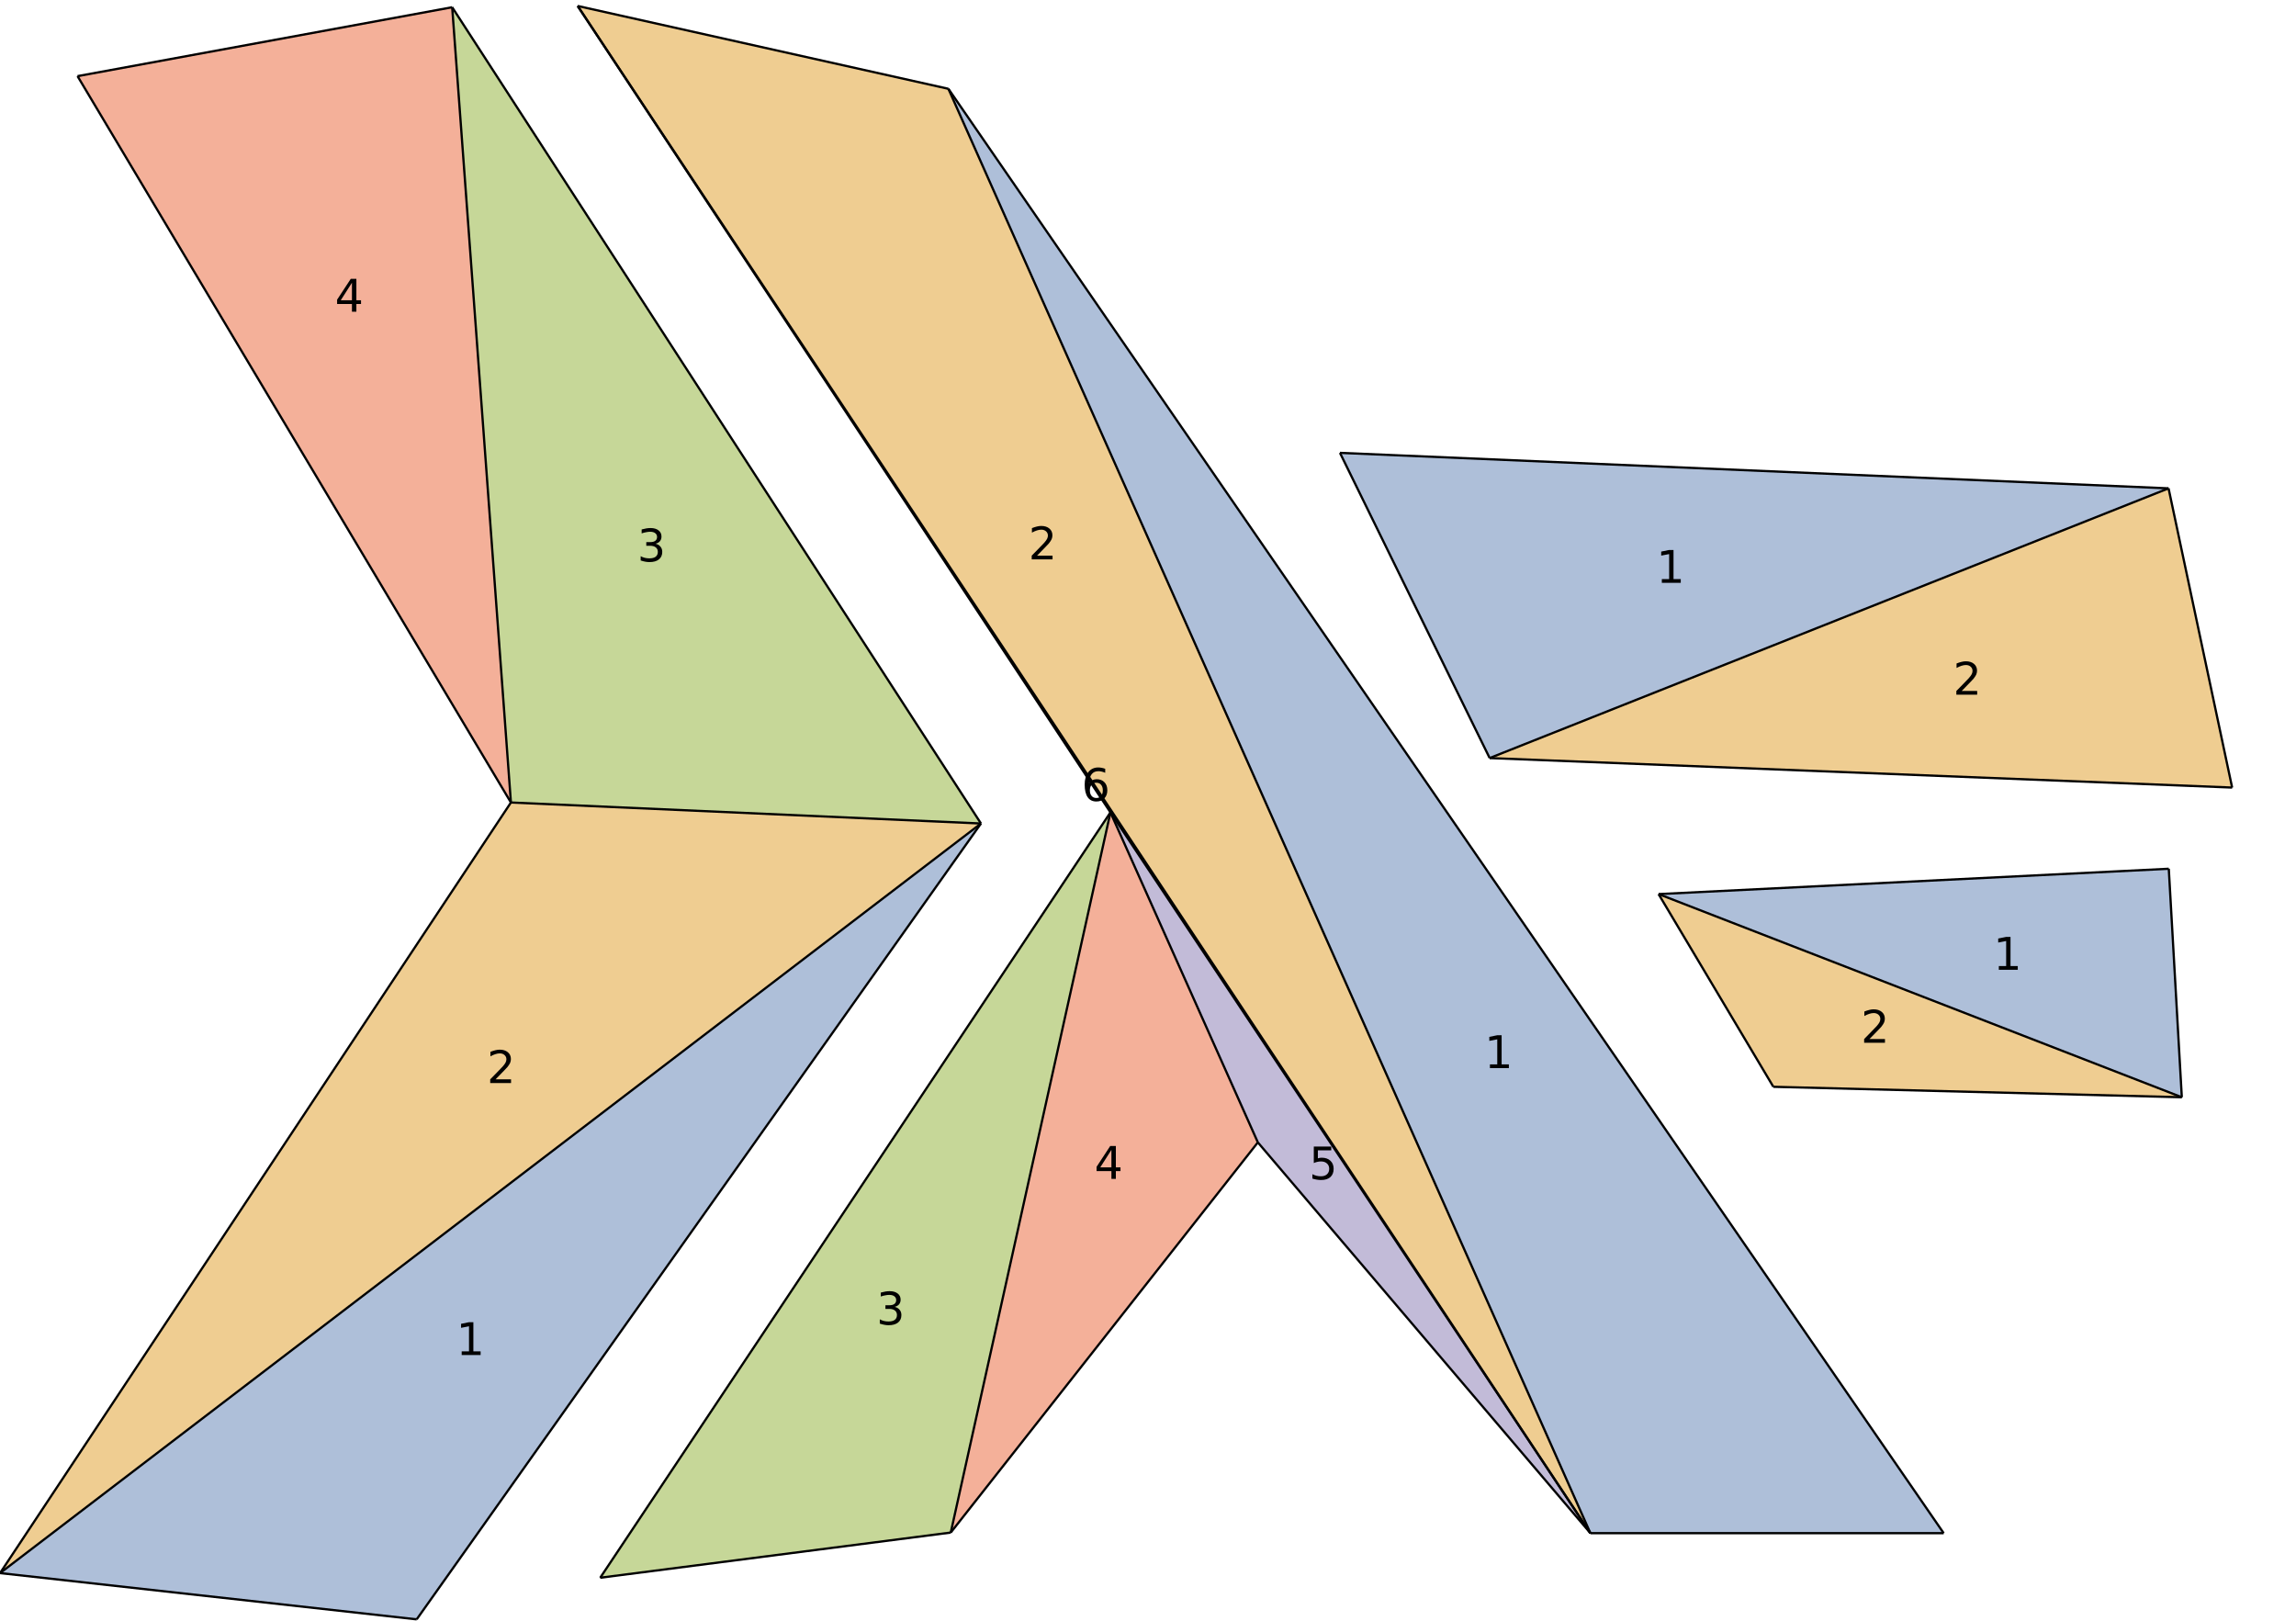
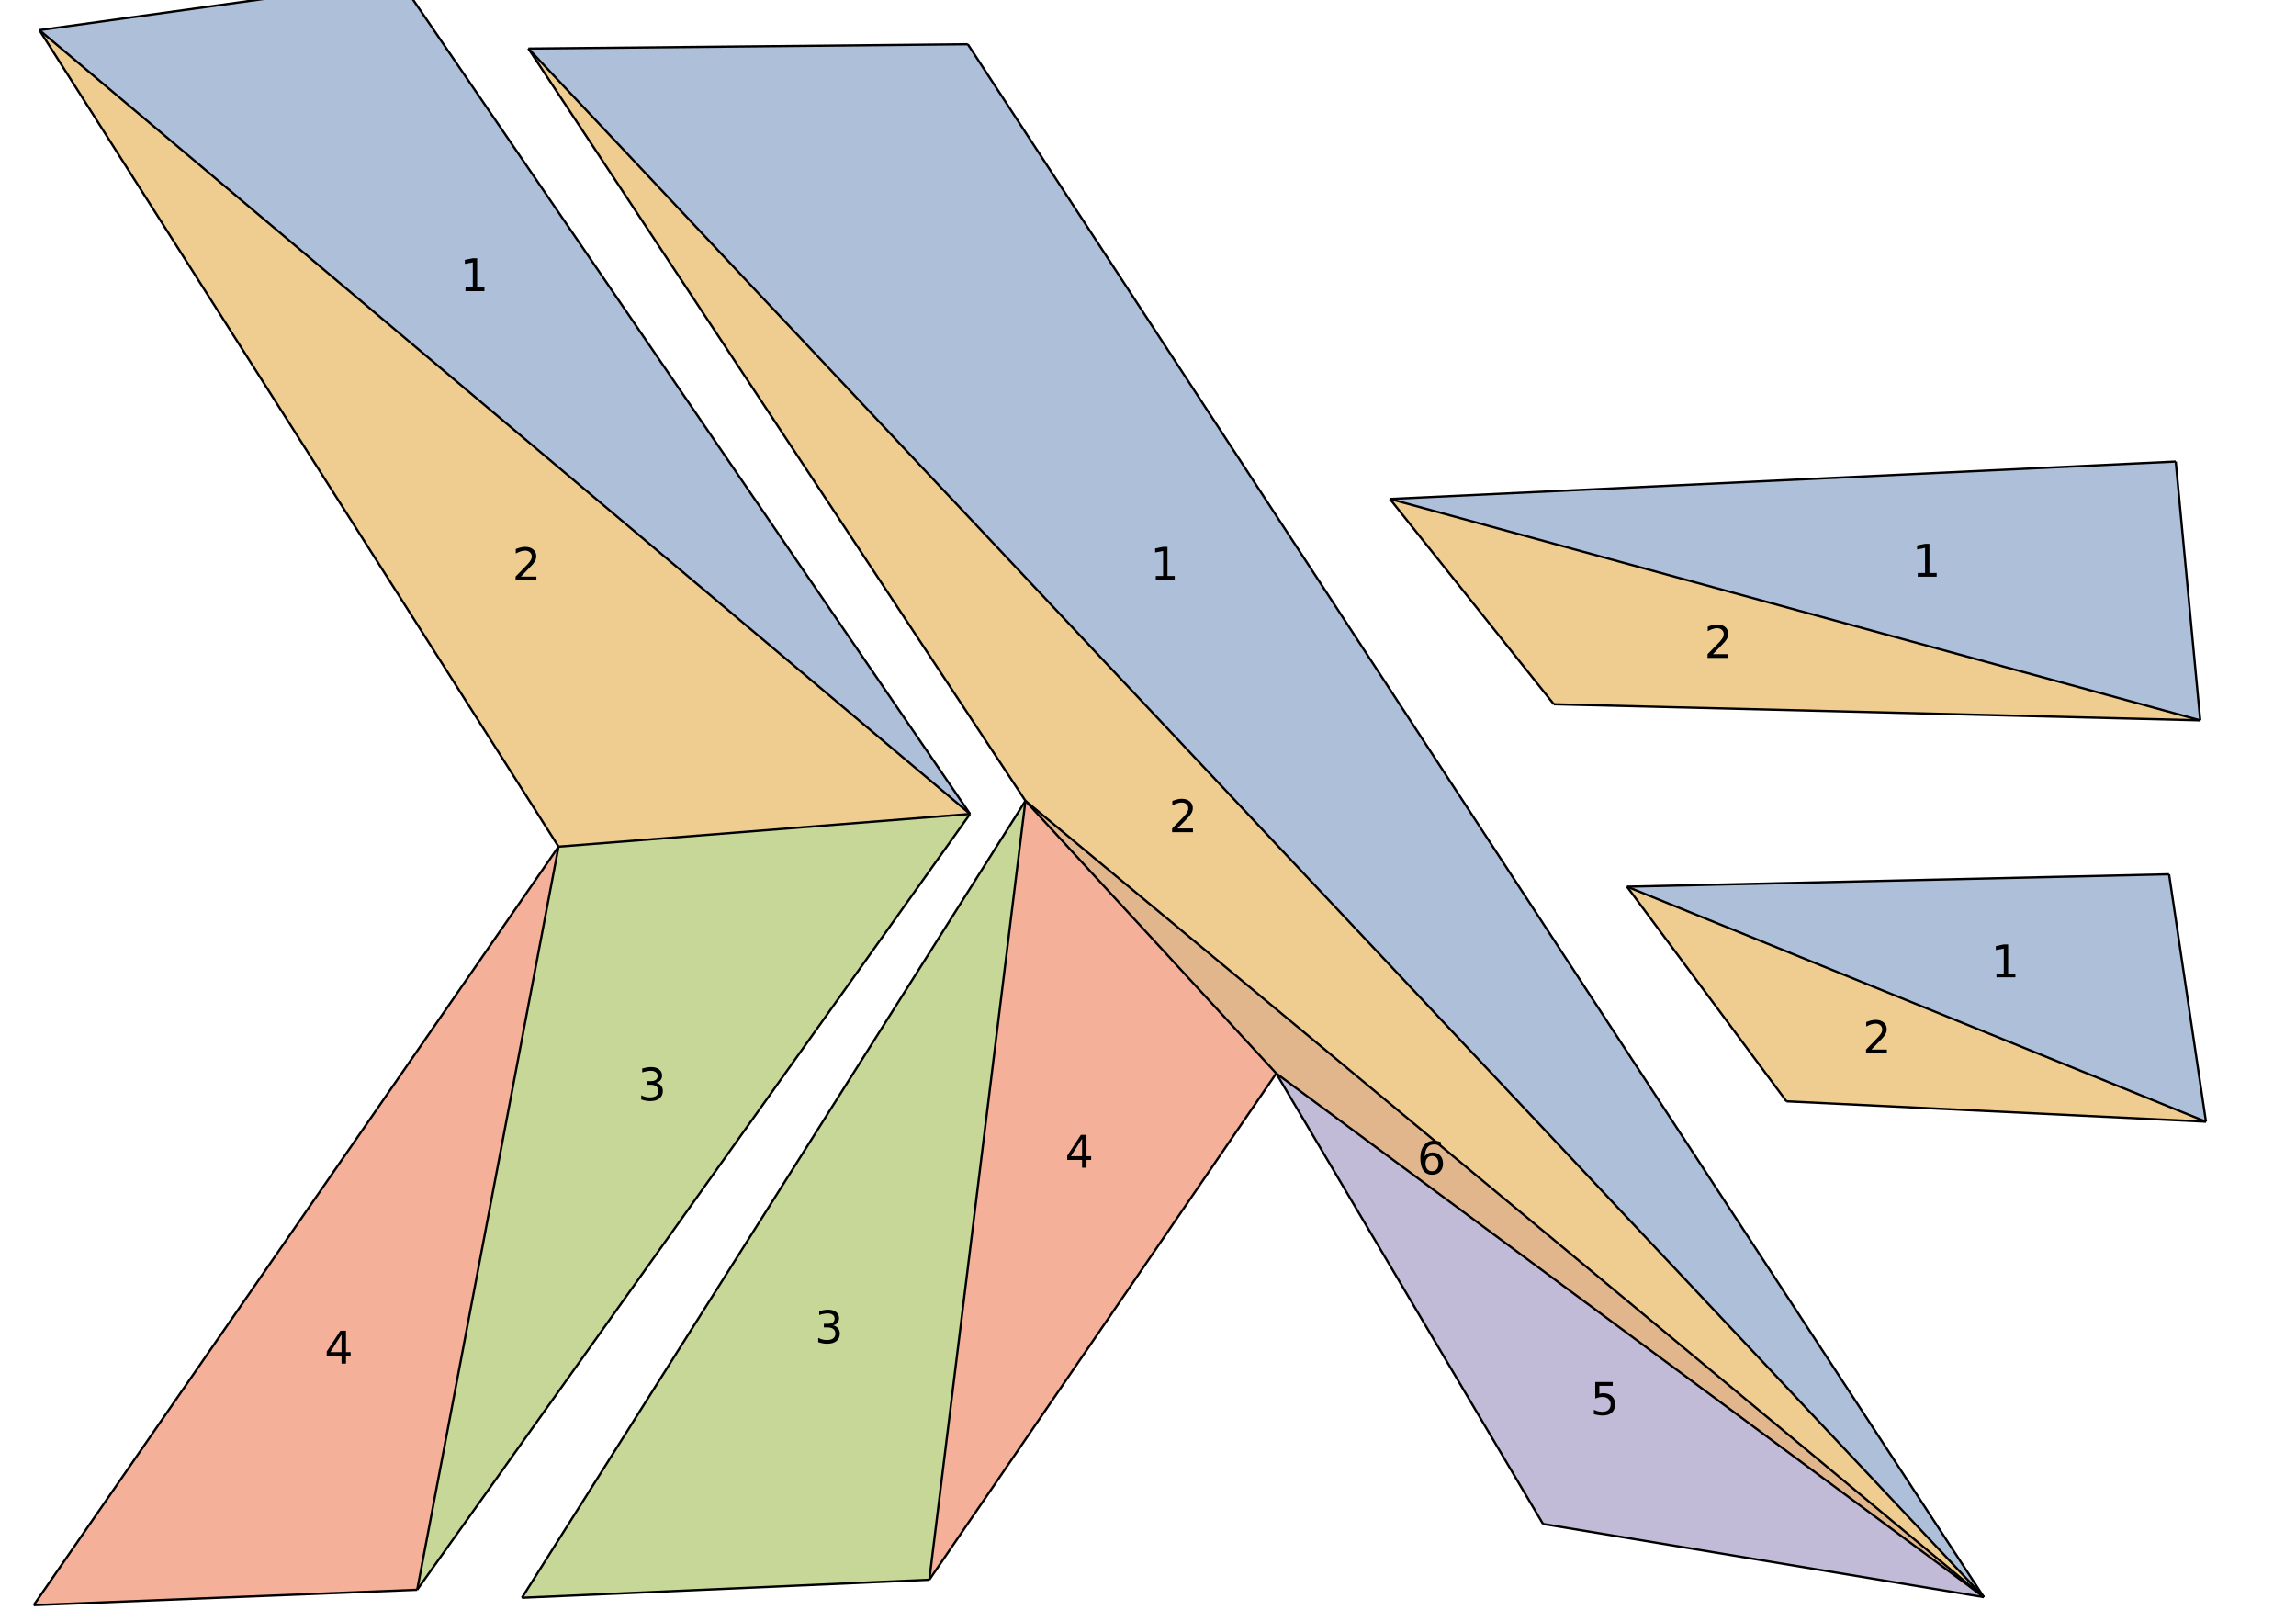
<svg xmlns="http://www.w3.org/2000/svg" xmlns:xlink="http://www.w3.org/1999/xlink" width="510pt" height="360pt" viewBox="0 0 510 360" version="1.1">
  <defs>
    <g>
      <symbol overflow="visible" id="id1">
        <path style="stroke:none;" d="M 0.5 1.766 L 0.5 -7.047 L 5.5 -7.047 L 5.5 1.766 Z M 1.062 1.219 L 4.938 1.219 L 4.938 -6.484 L 1.062 -6.484 Z M 1.062 1.219 " />
      </symbol>
      <symbol overflow="visible" id="id2">
        <path style="stroke:none;" d="M 1.234 -0.828 L 2.859 -0.828 L 2.859 -6.391 L 1.094 -6.047 L 1.094 -6.938 L 2.844 -7.297 L 3.828 -7.297 L 3.828 -0.828 L 5.438 -0.828 L 5.438 0 L 1.234 0 Z M 1.234 -0.828 " />
      </symbol>
      <symbol overflow="visible" id="id3">
        <path style="stroke:none;" d="M 1.922 -0.828 L 5.359 -0.828 L 5.359 0 L 0.734 0 L 0.734 -0.828 C 1.109 -1.211 1.617 -1.734 2.266 -2.391 C 2.91 -3.047 3.316 -3.469 3.484 -3.656 C 3.797 -4.008 4.016 -4.305 4.141 -4.547 C 4.266 -4.797 4.328 -5.039 4.328 -5.281 C 4.328 -5.664 4.191 -5.977 3.922 -6.219 C 3.648 -6.469 3.297 -6.594 2.859 -6.594 C 2.547 -6.594 2.219 -6.535 1.875 -6.422 C 1.539 -6.316 1.176 -6.156 0.781 -5.938 L 0.781 -6.938 C 1.176 -7.094 1.547 -7.211 1.891 -7.297 C 2.234 -7.379 2.551 -7.422 2.844 -7.422 C 3.594 -7.422 4.191 -7.234 4.641 -6.859 C 5.098 -6.484 5.328 -5.977 5.328 -5.344 C 5.328 -5.039 5.27 -4.754 5.156 -4.484 C 5.039 -4.223 4.836 -3.91 4.547 -3.547 C 4.461 -3.453 4.203 -3.176 3.766 -2.719 C 3.328 -2.27 2.711 -1.641 1.922 -0.828 Z M 1.922 -0.828 " />
      </symbol>
      <symbol overflow="visible" id="id4">
        <path style="stroke:none;" d="M 4.062 -3.938 C 4.531 -3.832 4.895 -3.617 5.156 -3.297 C 5.426 -2.984 5.562 -2.594 5.562 -2.125 C 5.562 -1.406 5.312 -0.848 4.812 -0.453 C 4.32 -0.055 3.617 0.141 2.703 0.141 C 2.398 0.141 2.086 0.109 1.766 0.047 C 1.441 -0.016 1.109 -0.102 0.766 -0.219 L 0.766 -1.172 C 1.035 -1.016 1.332 -0.895 1.656 -0.812 C 1.988 -0.727 2.332 -0.688 2.688 -0.688 C 3.301 -0.688 3.77 -0.805 4.094 -1.047 C 4.414 -1.297 4.578 -1.656 4.578 -2.125 C 4.578 -2.551 4.426 -2.883 4.125 -3.125 C 3.82 -3.363 3.406 -3.484 2.875 -3.484 L 2.016 -3.484 L 2.016 -4.297 L 2.906 -4.297 C 3.395 -4.297 3.766 -4.395 4.016 -4.594 C 4.273 -4.789 4.406 -5.07 4.406 -5.438 C 4.406 -5.801 4.27 -6.082 4 -6.281 C 3.738 -6.488 3.363 -6.594 2.875 -6.594 C 2.602 -6.594 2.312 -6.562 2 -6.5 C 1.688 -6.445 1.348 -6.359 0.984 -6.234 L 0.984 -7.109 C 1.359 -7.211 1.707 -7.289 2.031 -7.344 C 2.363 -7.395 2.672 -7.422 2.953 -7.422 C 3.703 -7.422 4.297 -7.25 4.734 -6.906 C 5.172 -6.57 5.391 -6.113 5.391 -5.531 C 5.391 -5.125 5.273 -4.781 5.047 -4.5 C 4.816 -4.227 4.488 -4.039 4.062 -3.938 Z M 4.062 -3.938 " />
      </symbol>
      <symbol overflow="visible" id="id5">
        <path style="stroke:none;" d="M 3.781 -6.438 L 1.297 -2.547 L 3.781 -2.547 Z M 3.516 -7.297 L 4.766 -7.297 L 4.766 -2.547 L 5.797 -2.547 L 5.797 -1.719 L 4.766 -1.719 L 4.766 0 L 3.781 0 L 3.781 -1.719 L 0.484 -1.719 L 0.484 -2.672 Z M 3.516 -7.297 " />
      </symbol>
      <symbol overflow="visible" id="id6">
        <path style="stroke:none;" d="M 1.078 -7.297 L 4.953 -7.297 L 4.953 -6.453 L 1.984 -6.453 L 1.984 -4.672 C 2.129 -4.723 2.27 -4.758 2.406 -4.781 C 2.551 -4.801 2.695 -4.812 2.844 -4.812 C 3.656 -4.812 4.297 -4.586 4.766 -4.141 C 5.242 -3.703 5.484 -3.102 5.484 -2.344 C 5.484 -1.551 5.238 -0.938 4.75 -0.5 C 4.27 -0.07 3.582 0.141 2.688 0.141 C 2.383 0.141 2.07 0.113 1.75 0.062 C 1.438 0.008 1.109 -0.066 0.766 -0.172 L 0.766 -1.156 C 1.066 -1 1.375 -0.879 1.688 -0.797 C 2 -0.723 2.328 -0.688 2.672 -0.688 C 3.234 -0.688 3.676 -0.832 4 -1.125 C 4.332 -1.426 4.5 -1.832 4.5 -2.344 C 4.5 -2.844 4.332 -3.238 4 -3.531 C 3.676 -3.832 3.234 -3.984 2.672 -3.984 C 2.41 -3.984 2.145 -3.953 1.875 -3.891 C 1.613 -3.836 1.348 -3.75 1.078 -3.625 Z M 1.078 -7.297 " />
      </symbol>
      <symbol overflow="visible" id="id7">
        <path style="stroke:none;" d="M 3.297 -4.031 C 2.859 -4.031 2.508 -3.879 2.25 -3.578 C 1.988 -3.273 1.859 -2.863 1.859 -2.344 C 1.859 -1.812 1.988 -1.395 2.25 -1.094 C 2.508 -0.789 2.859 -0.641 3.297 -0.641 C 3.742 -0.641 4.094 -0.789 4.344 -1.094 C 4.602 -1.395 4.734 -1.812 4.734 -2.344 C 4.734 -2.863 4.602 -3.273 4.344 -3.578 C 4.094 -3.879 3.742 -4.031 3.297 -4.031 Z M 5.266 -7.125 L 5.266 -6.234 C 5.016 -6.348 4.758 -6.438 4.5 -6.5 C 4.25 -6.562 4.004 -6.594 3.766 -6.594 C 3.109 -6.594 2.609 -6.375 2.266 -5.938 C 1.922 -5.5 1.727 -4.832 1.688 -3.938 C 1.875 -4.219 2.113 -4.43 2.406 -4.578 C 2.695 -4.734 3.016 -4.812 3.359 -4.812 C 4.086 -4.812 4.664 -4.586 5.094 -4.141 C 5.52 -3.703 5.734 -3.102 5.734 -2.344 C 5.734 -1.594 5.508 -0.988 5.062 -0.531 C 4.625 -0.082 4.035 0.141 3.297 0.141 C 2.453 0.141 1.805 -0.18 1.359 -0.828 C 0.922 -1.473 0.703 -2.41 0.703 -3.641 C 0.703 -4.785 0.973 -5.703 1.516 -6.391 C 2.066 -7.078 2.801 -7.422 3.719 -7.422 C 3.969 -7.422 4.219 -7.395 4.469 -7.344 C 4.719 -7.301 4.984 -7.227 5.266 -7.125 Z M 5.266 -7.125 " />
      </symbol>
    </g>
  </defs>
  <g id="id8">
-     <path style=" stroke:none;fill-rule:nonzero;fill:rgb(36.842%,50.678%,70.98%);fill-opacity:0.5;" d="M 217.898 182.918 L 92.555 359.695 L 0.016 349.418 Z M 217.898 182.918 " />
+     <path style=" stroke:none;fill-rule:nonzero;fill:rgb(36.842%,50.678%,70.98%);fill-opacity:0.5;" d="M 8.762 6.691 L 88.762 -4.434 L 215.473 180.801 Z M 8.762 6.691 " />
    <g style="fill:rgb(0%,0%,0%);fill-opacity:1;">
-       <use xlink:href="#id2" x="101.32" y="300.988" />
+       <use xlink:href="#id2" x="102.16" y="64.664" />
    </g>
-     <path style=" stroke:none;fill-rule:nonzero;fill:rgb(88.072%,61.104%,14.205%);fill-opacity:0.5;" d="M 217.898 182.918 L 0.016 349.418 L 113.488 178.254 Z M 217.898 182.918 " />
+     <path style=" stroke:none;fill-rule:nonzero;fill:rgb(88.072%,61.104%,14.205%);fill-opacity:0.5;" d="M 124.066 188.059 L 8.762 6.691 L 215.473 180.801 Z M 124.066 188.059 " />
    <g style="fill:rgb(0%,0%,0%);fill-opacity:1;">
-       <use xlink:href="#id3" x="108.156" y="240.574" />
+       <use xlink:href="#id3" x="113.789" y="128.895" />
    </g>
-     <path style=" stroke:none;fill-rule:nonzero;fill:rgb(56.018%,69.157%,19.488%);fill-opacity:0.5;" d="M 100.441 1.609 L 217.898 182.918 L 113.488 178.254 Z M 100.441 1.609 " />
+     <path style=" stroke:none;fill-rule:nonzero;fill:rgb(56.018%,69.157%,19.488%);fill-opacity:0.5;" d="M 124.066 188.059 L 215.473 180.801 L 92.668 353.121 Z M 124.066 188.059 " />
    <g style="fill:rgb(0%,0%,0%);fill-opacity:1;">
-       <use xlink:href="#id4" x="141.543" y="124.711" />
+       <use xlink:href="#id4" x="141.672" y="244.441" />
    </g>
-     <path style=" stroke:none;fill-rule:nonzero;fill:rgb(92.253%,38.563%,20.918%);fill-opacity:0.5;" d="M 100.441 1.609 L 113.488 178.254 L 17.223 16.914 Z M 100.441 1.609 " />
+     <path style=" stroke:none;fill-rule:nonzero;fill:rgb(92.253%,38.563%,20.918%);fill-opacity:0.5;" d="M 124.066 188.059 L 92.668 353.121 L 7.492 356.531 Z M 124.066 188.059 " />
    <g style="fill:rgb(0%,0%,0%);fill-opacity:1;">
-       <use xlink:href="#id5" x="74.395" y="69.238" />
+       <use xlink:href="#id5" x="72.086" y="302.883" />
    </g>
-     <path style="fill:none;stroke-width:0.5;stroke-linecap:butt;stroke-linejoin:miter;stroke:rgb(0%,0%,0%);stroke-opacity:1;stroke-miterlimit:10;" d="M 82.555 349.695 L 207.898 172.918 " transform="matrix(1,0,0,1,10,10)" />
-     <path style="fill:none;stroke-width:0.5;stroke-linecap:butt;stroke-linejoin:miter;stroke:rgb(0%,0%,0%);stroke-opacity:1;stroke-miterlimit:10;" d="M -9.984 339.418 L 82.555 349.695 " transform="matrix(1,0,0,1,10,10)" />
-     <path style="fill:none;stroke-width:0.5;stroke-linecap:butt;stroke-linejoin:miter;stroke:rgb(0%,0%,0%);stroke-opacity:1;stroke-miterlimit:10;" d="M -9.984 339.418 L 207.898 172.918 " transform="matrix(1,0,0,1,10,10)" />
-     <path style="fill:none;stroke-width:0.5;stroke-linecap:butt;stroke-linejoin:miter;stroke:rgb(0%,0%,0%);stroke-opacity:1;stroke-miterlimit:10;" d="M -9.984 339.418 L 103.488 168.254 " transform="matrix(1,0,0,1,10,10)" />
-     <path style="fill:none;stroke-width:0.5;stroke-linecap:butt;stroke-linejoin:miter;stroke:rgb(0%,0%,0%);stroke-opacity:1;stroke-miterlimit:10;" d="M 103.488 168.254 L 207.898 172.918 " transform="matrix(1,0,0,1,10,10)" />
-     <path style="fill:none;stroke-width:0.5;stroke-linecap:butt;stroke-linejoin:miter;stroke:rgb(0%,0%,0%);stroke-opacity:1;stroke-miterlimit:10;" d="M 90.441 -8.391 L 207.898 172.918 " transform="matrix(1,0,0,1,10,10)" />
-     <path style="fill:none;stroke-width:0.5;stroke-linecap:butt;stroke-linejoin:miter;stroke:rgb(0%,0%,0%);stroke-opacity:1;stroke-miterlimit:10;" d="M 90.441 -8.391 L 103.488 168.254 " transform="matrix(1,0,0,1,10,10)" />
-     <path style="fill:none;stroke-width:0.5;stroke-linecap:butt;stroke-linejoin:miter;stroke:rgb(0%,0%,0%);stroke-opacity:1;stroke-miterlimit:10;" d="M 7.223 6.914 L 103.488 168.254 " transform="matrix(1,0,0,1,10,10)" />
-     <path style="fill:none;stroke-width:0.5;stroke-linecap:butt;stroke-linejoin:miter;stroke:rgb(0%,0%,0%);stroke-opacity:1;stroke-miterlimit:10;" d="M 7.223 6.914 L 90.441 -8.391 " transform="matrix(1,0,0,1,10,10)" />
-     <path style=" stroke:none;fill-rule:nonzero;fill:rgb(36.842%,50.678%,70.98%);fill-opacity:0.5;" d="M 210.664 19.727 L 431.738 340.547 L 353.27 340.551 Z M 210.664 19.727 " />
+     <path style="fill:none;stroke-width:0.5;stroke-linecap:butt;stroke-linejoin:miter;stroke:rgb(0%,0%,0%);stroke-opacity:1;stroke-miterlimit:10;" d="M -1.238 -3.309 L 78.762 -14.434 " transform="matrix(1,0,0,1,10,10)" />
+     <path style="fill:none;stroke-width:0.5;stroke-linecap:butt;stroke-linejoin:miter;stroke:rgb(0%,0%,0%);stroke-opacity:1;stroke-miterlimit:10;" d="M 78.762 -14.434 L 205.473 170.801 " transform="matrix(1,0,0,1,10,10)" />
+     <path style="fill:none;stroke-width:0.5;stroke-linecap:butt;stroke-linejoin:miter;stroke:rgb(0%,0%,0%);stroke-opacity:1;stroke-miterlimit:10;" d="M -1.238 -3.309 L 205.473 170.801 " transform="matrix(1,0,0,1,10,10)" />
+     <path style="fill:none;stroke-width:0.5;stroke-linecap:butt;stroke-linejoin:miter;stroke:rgb(0%,0%,0%);stroke-opacity:1;stroke-miterlimit:10;" d="M -1.238 -3.309 L 114.066 178.059 " transform="matrix(1,0,0,1,10,10)" />
+     <path style="fill:none;stroke-width:0.5;stroke-linecap:butt;stroke-linejoin:miter;stroke:rgb(0%,0%,0%);stroke-opacity:1;stroke-miterlimit:10;" d="M 114.066 178.059 L 205.473 170.801 " transform="matrix(1,0,0,1,10,10)" />
+     <path style="fill:none;stroke-width:0.5;stroke-linecap:butt;stroke-linejoin:miter;stroke:rgb(0%,0%,0%);stroke-opacity:1;stroke-miterlimit:10;" d="M 82.668 343.121 L 205.473 170.801 " transform="matrix(1,0,0,1,10,10)" />
+     <path style="fill:none;stroke-width:0.5;stroke-linecap:butt;stroke-linejoin:miter;stroke:rgb(0%,0%,0%);stroke-opacity:1;stroke-miterlimit:10;" d="M 82.668 343.121 L 114.066 178.059 " transform="matrix(1,0,0,1,10,10)" />
+     <path style="fill:none;stroke-width:0.5;stroke-linecap:butt;stroke-linejoin:miter;stroke:rgb(0%,0%,0%);stroke-opacity:1;stroke-miterlimit:10;" d="M -2.508 346.531 L 82.668 343.121 " transform="matrix(1,0,0,1,10,10)" />
+     <path style="fill:none;stroke-width:0.5;stroke-linecap:butt;stroke-linejoin:miter;stroke:rgb(0%,0%,0%);stroke-opacity:1;stroke-miterlimit:10;" d="M -2.508 346.531 L 114.066 178.059 " transform="matrix(1,0,0,1,10,10)" />
+     <path style=" stroke:none;fill-rule:nonzero;fill:rgb(36.842%,50.678%,70.98%);fill-opacity:0.5;" d="M 117.367 10.785 L 214.969 9.82 L 440.668 354.758 Z M 117.367 10.785 " />
    <g style="fill:rgb(0%,0%,0%);fill-opacity:1;">
-       <use xlink:href="#id2" x="329.719" y="237.25" />
+       <use xlink:href="#id2" x="255.496" y="128.766" />
    </g>
-     <path style=" stroke:none;fill-rule:nonzero;fill:rgb(88.072%,61.104%,14.205%);fill-opacity:0.5;" d="M 128.316 1.328 L 210.664 19.727 L 353.27 340.551 Z M 128.316 1.328 " />
+     <path style=" stroke:none;fill-rule:nonzero;fill:rgb(88.072%,61.104%,14.205%);fill-opacity:0.5;" d="M 227.777 177.875 L 117.367 10.785 L 440.668 354.758 Z M 227.777 177.875 " />
    <g style="fill:rgb(0%,0%,0%);fill-opacity:1;">
-       <use xlink:href="#id3" x="228.438" y="124.246" />
+       <use xlink:href="#id3" x="259.625" y="184.852" />
    </g>
-     <path style=" stroke:none;fill-rule:nonzero;fill:rgb(56.018%,69.157%,19.488%);fill-opacity:0.5;" d="M 211.188 340.414 L 133.324 350.449 L 246.66 180.449 Z M 211.188 340.414 " />
+     <path style=" stroke:none;fill-rule:nonzero;fill:rgb(56.018%,69.157%,19.488%);fill-opacity:0.5;" d="M 206.43 350.895 L 115.938 354.898 L 227.777 177.875 Z M 206.43 350.895 " />
    <g style="fill:rgb(0%,0%,0%);fill-opacity:1;">
-       <use xlink:href="#id4" x="194.66" y="294.219" />
+       <use xlink:href="#id4" x="180.984" y="298.336" />
    </g>
-     <path style=" stroke:none;fill-rule:nonzero;fill:rgb(92.253%,38.563%,20.918%);fill-opacity:0.5;" d="M 279.402 253.75 L 211.188 340.414 L 246.66 180.449 Z M 279.402 253.75 " />
+     <path style=" stroke:none;fill-rule:nonzero;fill:rgb(92.253%,38.563%,20.918%);fill-opacity:0.5;" d="M 283.484 238.422 L 206.43 350.895 L 227.777 177.875 Z M 283.484 238.422 " />
    <g style="fill:rgb(0%,0%,0%);fill-opacity:1;">
-       <use xlink:href="#id5" x="243.094" y="261.848" />
+       <use xlink:href="#id5" x="236.574" y="259.375" />
    </g>
-     <path style=" stroke:none;fill-rule:nonzero;fill:rgb(52.849%,47.062%,70.135%);fill-opacity:0.5;" d="M 353.27 340.551 L 279.402 253.75 L 246.66 180.449 Z M 353.27 340.551 " />
+     <path style=" stroke:none;fill-rule:nonzero;fill:rgb(52.849%,47.062%,70.135%);fill-opacity:0.5;" d="M 440.668 354.758 L 342.746 338.508 L 283.484 238.422 Z M 440.668 354.758 " />
    <g style="fill:rgb(0%,0%,0%);fill-opacity:1;">
-       <use xlink:href="#id6" x="290.75" y="261.965" />
+       <use xlink:href="#id6" x="353.273" y="314.277" />
    </g>
-     <path style=" stroke:none;fill-rule:nonzero;fill:rgb(77.208%,43.155%,10.239%);fill-opacity:0.5;" d="M 353.27 340.551 L 246.66 180.449 L 128.316 1.328 Z M 353.27 340.551 " />
+     <path style=" stroke:none;fill-rule:nonzero;fill:rgb(77.208%,43.155%,10.239%);fill-opacity:0.5;" d="M 440.668 354.758 L 283.484 238.422 L 227.777 177.875 Z M 440.668 354.758 " />
    <g style="fill:rgb(0%,0%,0%);fill-opacity:1;">
-       <use xlink:href="#id7" x="240.23" y="177.891" />
+       <use xlink:href="#id7" x="314.793" y="260.797" />
    </g>
-     <path style="fill:none;stroke-width:0.5;stroke-linecap:butt;stroke-linejoin:miter;stroke:rgb(0%,0%,0%);stroke-opacity:1;stroke-miterlimit:10;" d="M 200.664 9.727 L 421.738 330.547 " transform="matrix(1,0,0,1,10,10)" />
-     <path style="fill:none;stroke-width:0.5;stroke-linecap:butt;stroke-linejoin:miter;stroke:rgb(0%,0%,0%);stroke-opacity:1;stroke-miterlimit:10;" d="M 343.27 330.551 L 421.738 330.547 " transform="matrix(1,0,0,1,10,10)" />
-     <path style="fill:none;stroke-width:0.5;stroke-linecap:butt;stroke-linejoin:miter;stroke:rgb(0%,0%,0%);stroke-opacity:1;stroke-miterlimit:10;" d="M 200.664 9.727 L 343.27 330.551 " transform="matrix(1,0,0,1,10,10)" />
-     <path style="fill:none;stroke-width:0.5;stroke-linecap:butt;stroke-linejoin:miter;stroke:rgb(0%,0%,0%);stroke-opacity:1;stroke-miterlimit:10;" d="M 118.316 -8.672 L 200.664 9.727 " transform="matrix(1,0,0,1,10,10)" />
-     <path style="fill:none;stroke-width:0.5;stroke-linecap:butt;stroke-linejoin:miter;stroke:rgb(0%,0%,0%);stroke-opacity:1;stroke-miterlimit:10;" d="M 118.316 -8.672 L 343.27 330.551 " transform="matrix(1,0,0,1,10,10)" />
-     <path style="fill:none;stroke-width:0.5;stroke-linecap:butt;stroke-linejoin:miter;stroke:rgb(0%,0%,0%);stroke-opacity:1;stroke-miterlimit:10;" d="M 123.324 340.449 L 201.188 330.414 " transform="matrix(1,0,0,1,10,10)" />
-     <path style="fill:none;stroke-width:0.5;stroke-linecap:butt;stroke-linejoin:miter;stroke:rgb(0%,0%,0%);stroke-opacity:1;stroke-miterlimit:10;" d="M 123.324 340.449 L 236.66 170.449 " transform="matrix(1,0,0,1,10,10)" />
-     <path style="fill:none;stroke-width:0.5;stroke-linecap:butt;stroke-linejoin:miter;stroke:rgb(0%,0%,0%);stroke-opacity:1;stroke-miterlimit:10;" d="M 201.188 330.414 L 236.66 170.449 " transform="matrix(1,0,0,1,10,10)" />
-     <path style="fill:none;stroke-width:0.5;stroke-linecap:butt;stroke-linejoin:miter;stroke:rgb(0%,0%,0%);stroke-opacity:1;stroke-miterlimit:10;" d="M 201.188 330.414 L 269.402 243.75 " transform="matrix(1,0,0,1,10,10)" />
-     <path style="fill:none;stroke-width:0.5;stroke-linecap:butt;stroke-linejoin:miter;stroke:rgb(0%,0%,0%);stroke-opacity:1;stroke-miterlimit:10;" d="M 236.66 170.449 L 269.402 243.75 " transform="matrix(1,0,0,1,10,10)" />
-     <path style="fill:none;stroke-width:0.5;stroke-linecap:butt;stroke-linejoin:miter;stroke:rgb(0%,0%,0%);stroke-opacity:1;stroke-miterlimit:10;" d="M 269.402 243.75 L 343.27 330.551 " transform="matrix(1,0,0,1,10,10)" />
-     <path style="fill:none;stroke-width:0.5;stroke-linecap:butt;stroke-linejoin:miter;stroke:rgb(0%,0%,0%);stroke-opacity:1;stroke-miterlimit:10;" d="M 236.66 170.449 L 343.27 330.551 " transform="matrix(1,0,0,1,10,10)" />
-     <path style="fill:none;stroke-width:0.5;stroke-linecap:butt;stroke-linejoin:miter;stroke:rgb(0%,0%,0%);stroke-opacity:1;stroke-miterlimit:10;" d="M 118.316 -8.672 L 236.66 170.449 " transform="matrix(1,0,0,1,10,10)" />
-     <path style=" stroke:none;fill-rule:nonzero;fill:rgb(36.842%,50.678%,70.98%);fill-opacity:0.5;" d="M 330.891 168.383 L 297.641 100.59 L 481.691 108.473 Z M 330.891 168.383 " />
+     <path style="fill:none;stroke-width:0.5;stroke-linecap:butt;stroke-linejoin:miter;stroke:rgb(0%,0%,0%);stroke-opacity:1;stroke-miterlimit:10;" d="M 107.367 0.785 L 204.969 -0.18 " transform="matrix(1,0,0,1,10,10)" />
+     <path style="fill:none;stroke-width:0.5;stroke-linecap:butt;stroke-linejoin:miter;stroke:rgb(0%,0%,0%);stroke-opacity:1;stroke-miterlimit:10;" d="M 204.969 -0.18 L 430.668 344.758 " transform="matrix(1,0,0,1,10,10)" />
+     <path style="fill:none;stroke-width:0.5;stroke-linecap:butt;stroke-linejoin:miter;stroke:rgb(0%,0%,0%);stroke-opacity:1;stroke-miterlimit:10;" d="M 107.367 0.785 L 430.668 344.758 " transform="matrix(1,0,0,1,10,10)" />
+     <path style="fill:none;stroke-width:0.5;stroke-linecap:butt;stroke-linejoin:miter;stroke:rgb(0%,0%,0%);stroke-opacity:1;stroke-miterlimit:10;" d="M 107.367 0.785 L 217.777 167.875 " transform="matrix(1,0,0,1,10,10)" />
+     <path style="fill:none;stroke-width:0.5;stroke-linecap:butt;stroke-linejoin:miter;stroke:rgb(0%,0%,0%);stroke-opacity:1;stroke-miterlimit:10;" d="M 217.777 167.875 L 430.668 344.758 " transform="matrix(1,0,0,1,10,10)" />
+     <path style="fill:none;stroke-width:0.5;stroke-linecap:butt;stroke-linejoin:miter;stroke:rgb(0%,0%,0%);stroke-opacity:1;stroke-miterlimit:10;" d="M 105.938 344.898 L 196.43 340.895 " transform="matrix(1,0,0,1,10,10)" />
+     <path style="fill:none;stroke-width:0.5;stroke-linecap:butt;stroke-linejoin:miter;stroke:rgb(0%,0%,0%);stroke-opacity:1;stroke-miterlimit:10;" d="M 105.938 344.898 L 217.777 167.875 " transform="matrix(1,0,0,1,10,10)" />
+     <path style="fill:none;stroke-width:0.5;stroke-linecap:butt;stroke-linejoin:miter;stroke:rgb(0%,0%,0%);stroke-opacity:1;stroke-miterlimit:10;" d="M 196.43 340.895 L 217.777 167.875 " transform="matrix(1,0,0,1,10,10)" />
+     <path style="fill:none;stroke-width:0.5;stroke-linecap:butt;stroke-linejoin:miter;stroke:rgb(0%,0%,0%);stroke-opacity:1;stroke-miterlimit:10;" d="M 196.43 340.895 L 273.484 228.422 " transform="matrix(1,0,0,1,10,10)" />
+     <path style="fill:none;stroke-width:0.5;stroke-linecap:butt;stroke-linejoin:miter;stroke:rgb(0%,0%,0%);stroke-opacity:1;stroke-miterlimit:10;" d="M 217.777 167.875 L 273.484 228.422 " transform="matrix(1,0,0,1,10,10)" />
+     <path style="fill:none;stroke-width:0.5;stroke-linecap:butt;stroke-linejoin:miter;stroke:rgb(0%,0%,0%);stroke-opacity:1;stroke-miterlimit:10;" d="M 332.746 328.508 L 430.668 344.758 " transform="matrix(1,0,0,1,10,10)" />
+     <path style="fill:none;stroke-width:0.5;stroke-linecap:butt;stroke-linejoin:miter;stroke:rgb(0%,0%,0%);stroke-opacity:1;stroke-miterlimit:10;" d="M 273.484 228.422 L 332.746 328.508 " transform="matrix(1,0,0,1,10,10)" />
+     <path style="fill:none;stroke-width:0.5;stroke-linecap:butt;stroke-linejoin:miter;stroke:rgb(0%,0%,0%);stroke-opacity:1;stroke-miterlimit:10;" d="M 273.484 228.422 L 430.668 344.758 " transform="matrix(1,0,0,1,10,10)" />
+     <path style=" stroke:none;fill-rule:nonzero;fill:rgb(36.842%,50.678%,70.98%);fill-opacity:0.5;" d="M 308.742 110.832 L 483.281 102.523 L 488.727 160.004 Z M 308.742 110.832 " />
    <g style="fill:rgb(0%,0%,0%);fill-opacity:1;">
-       <use xlink:href="#id2" x="367.902" y="129.461" />
+       <use xlink:href="#id2" x="424.746" y="128.098" />
    </g>
-     <path style=" stroke:none;fill-rule:nonzero;fill:rgb(88.072%,61.104%,14.205%);fill-opacity:0.5;" d="M 330.891 168.383 L 481.691 108.473 L 495.816 174.934 Z M 330.891 168.383 " />
+     <path style=" stroke:none;fill-rule:nonzero;fill:rgb(88.072%,61.104%,14.205%);fill-opacity:0.5;" d="M 308.742 110.832 L 488.727 160.004 L 345.148 156.43 Z M 308.742 110.832 " />
    <g style="fill:rgb(0%,0%,0%);fill-opacity:1;">
-       <use xlink:href="#id3" x="433.82" y="154.309" />
+       <use xlink:href="#id3" x="378.559" y="146.133" />
    </g>
-     <path style="fill:none;stroke-width:0.5;stroke-linecap:butt;stroke-linejoin:miter;stroke:rgb(0%,0%,0%);stroke-opacity:1;stroke-miterlimit:10;" d="M 287.641 90.59 L 320.891 158.383 " transform="matrix(1,0,0,1,10,10)" />
-     <path style="fill:none;stroke-width:0.5;stroke-linecap:butt;stroke-linejoin:miter;stroke:rgb(0%,0%,0%);stroke-opacity:1;stroke-miterlimit:10;" d="M 287.641 90.59 L 471.691 98.473 " transform="matrix(1,0,0,1,10,10)" />
-     <path style="fill:none;stroke-width:0.5;stroke-linecap:butt;stroke-linejoin:miter;stroke:rgb(0%,0%,0%);stroke-opacity:1;stroke-miterlimit:10;" d="M 320.891 158.383 L 471.691 98.473 " transform="matrix(1,0,0,1,10,10)" />
-     <path style="fill:none;stroke-width:0.5;stroke-linecap:butt;stroke-linejoin:miter;stroke:rgb(0%,0%,0%);stroke-opacity:1;stroke-miterlimit:10;" d="M 471.691 98.473 L 485.816 164.934 " transform="matrix(1,0,0,1,10,10)" />
-     <path style="fill:none;stroke-width:0.5;stroke-linecap:butt;stroke-linejoin:miter;stroke:rgb(0%,0%,0%);stroke-opacity:1;stroke-miterlimit:10;" d="M 320.891 158.383 L 485.816 164.934 " transform="matrix(1,0,0,1,10,10)" />
-     <path style=" stroke:none;fill-rule:nonzero;fill:rgb(36.842%,50.678%,70.98%);fill-opacity:0.5;" d="M 368.414 198.598 L 481.742 192.969 L 484.637 243.723 Z M 368.414 198.598 " />
+     <path style="fill:none;stroke-width:0.5;stroke-linecap:butt;stroke-linejoin:miter;stroke:rgb(0%,0%,0%);stroke-opacity:1;stroke-miterlimit:10;" d="M 298.742 100.832 L 473.281 92.523 " transform="matrix(1,0,0,1,10,10)" />
+     <path style="fill:none;stroke-width:0.5;stroke-linecap:butt;stroke-linejoin:miter;stroke:rgb(0%,0%,0%);stroke-opacity:1;stroke-miterlimit:10;" d="M 473.281 92.523 L 478.727 150.004 " transform="matrix(1,0,0,1,10,10)" />
+     <path style="fill:none;stroke-width:0.5;stroke-linecap:butt;stroke-linejoin:miter;stroke:rgb(0%,0%,0%);stroke-opacity:1;stroke-miterlimit:10;" d="M 298.742 100.832 L 478.727 150.004 " transform="matrix(1,0,0,1,10,10)" />
+     <path style="fill:none;stroke-width:0.5;stroke-linecap:butt;stroke-linejoin:miter;stroke:rgb(0%,0%,0%);stroke-opacity:1;stroke-miterlimit:10;" d="M 335.148 146.43 L 478.727 150.004 " transform="matrix(1,0,0,1,10,10)" />
+     <path style="fill:none;stroke-width:0.5;stroke-linecap:butt;stroke-linejoin:miter;stroke:rgb(0%,0%,0%);stroke-opacity:1;stroke-miterlimit:10;" d="M 298.742 100.832 L 335.148 146.43 " transform="matrix(1,0,0,1,10,10)" />
+     <path style=" stroke:none;fill-rule:nonzero;fill:rgb(36.842%,50.678%,70.98%);fill-opacity:0.5;" d="M 361.402 196.953 L 481.805 194.195 L 490 249.156 Z M 361.402 196.953 " />
    <g style="fill:rgb(0%,0%,0%);fill-opacity:1;">
-       <use xlink:href="#id2" x="442.758" y="215.406" />
+       <use xlink:href="#id2" x="442.23" y="217.082" />
    </g>
-     <path style=" stroke:none;fill-rule:nonzero;fill:rgb(88.072%,61.104%,14.205%);fill-opacity:0.5;" d="M 368.414 198.598 L 484.637 243.723 L 393.906 241.402 Z M 368.414 198.598 " />
+     <path style=" stroke:none;fill-rule:nonzero;fill:rgb(88.072%,61.104%,14.205%);fill-opacity:0.5;" d="M 361.402 196.953 L 490 249.156 L 396.824 244.629 Z M 361.402 196.953 " />
    <g style="fill:rgb(0%,0%,0%);fill-opacity:1;">
-       <use xlink:href="#id3" x="413.34" y="231.617" />
+       <use xlink:href="#id3" x="413.762" y="233.957" />
    </g>
-     <path style="fill:none;stroke-width:0.5;stroke-linecap:butt;stroke-linejoin:miter;stroke:rgb(0%,0%,0%);stroke-opacity:1;stroke-miterlimit:10;" d="M 358.414 188.598 L 471.742 182.969 " transform="matrix(1,0,0,1,10,10)" />
-     <path style="fill:none;stroke-width:0.5;stroke-linecap:butt;stroke-linejoin:miter;stroke:rgb(0%,0%,0%);stroke-opacity:1;stroke-miterlimit:10;" d="M 471.742 182.969 L 474.637 233.723 " transform="matrix(1,0,0,1,10,10)" />
-     <path style="fill:none;stroke-width:0.5;stroke-linecap:butt;stroke-linejoin:miter;stroke:rgb(0%,0%,0%);stroke-opacity:1;stroke-miterlimit:10;" d="M 358.414 188.598 L 474.637 233.723 " transform="matrix(1,0,0,1,10,10)" />
-     <path style="fill:none;stroke-width:0.5;stroke-linecap:butt;stroke-linejoin:miter;stroke:rgb(0%,0%,0%);stroke-opacity:1;stroke-miterlimit:10;" d="M 383.906 231.402 L 474.637 233.723 " transform="matrix(1,0,0,1,10,10)" />
-     <path style="fill:none;stroke-width:0.5;stroke-linecap:butt;stroke-linejoin:miter;stroke:rgb(0%,0%,0%);stroke-opacity:1;stroke-miterlimit:10;" d="M 358.414 188.598 L 383.906 231.402 " transform="matrix(1,0,0,1,10,10)" />
+     <path style="fill:none;stroke-width:0.5;stroke-linecap:butt;stroke-linejoin:miter;stroke:rgb(0%,0%,0%);stroke-opacity:1;stroke-miterlimit:10;" d="M 351.402 186.953 L 471.805 184.195 " transform="matrix(1,0,0,1,10,10)" />
+     <path style="fill:none;stroke-width:0.5;stroke-linecap:butt;stroke-linejoin:miter;stroke:rgb(0%,0%,0%);stroke-opacity:1;stroke-miterlimit:10;" d="M 471.805 184.195 L 480 239.156 " transform="matrix(1,0,0,1,10,10)" />
+     <path style="fill:none;stroke-width:0.5;stroke-linecap:butt;stroke-linejoin:miter;stroke:rgb(0%,0%,0%);stroke-opacity:1;stroke-miterlimit:10;" d="M 351.402 186.953 L 480 239.156 " transform="matrix(1,0,0,1,10,10)" />
+     <path style="fill:none;stroke-width:0.5;stroke-linecap:butt;stroke-linejoin:miter;stroke:rgb(0%,0%,0%);stroke-opacity:1;stroke-miterlimit:10;" d="M 386.824 234.629 L 480 239.156 " transform="matrix(1,0,0,1,10,10)" />
+     <path style="fill:none;stroke-width:0.5;stroke-linecap:butt;stroke-linejoin:miter;stroke:rgb(0%,0%,0%);stroke-opacity:1;stroke-miterlimit:10;" d="M 351.402 186.953 L 386.824 234.629 " transform="matrix(1,0,0,1,10,10)" />
  </g>
</svg>
